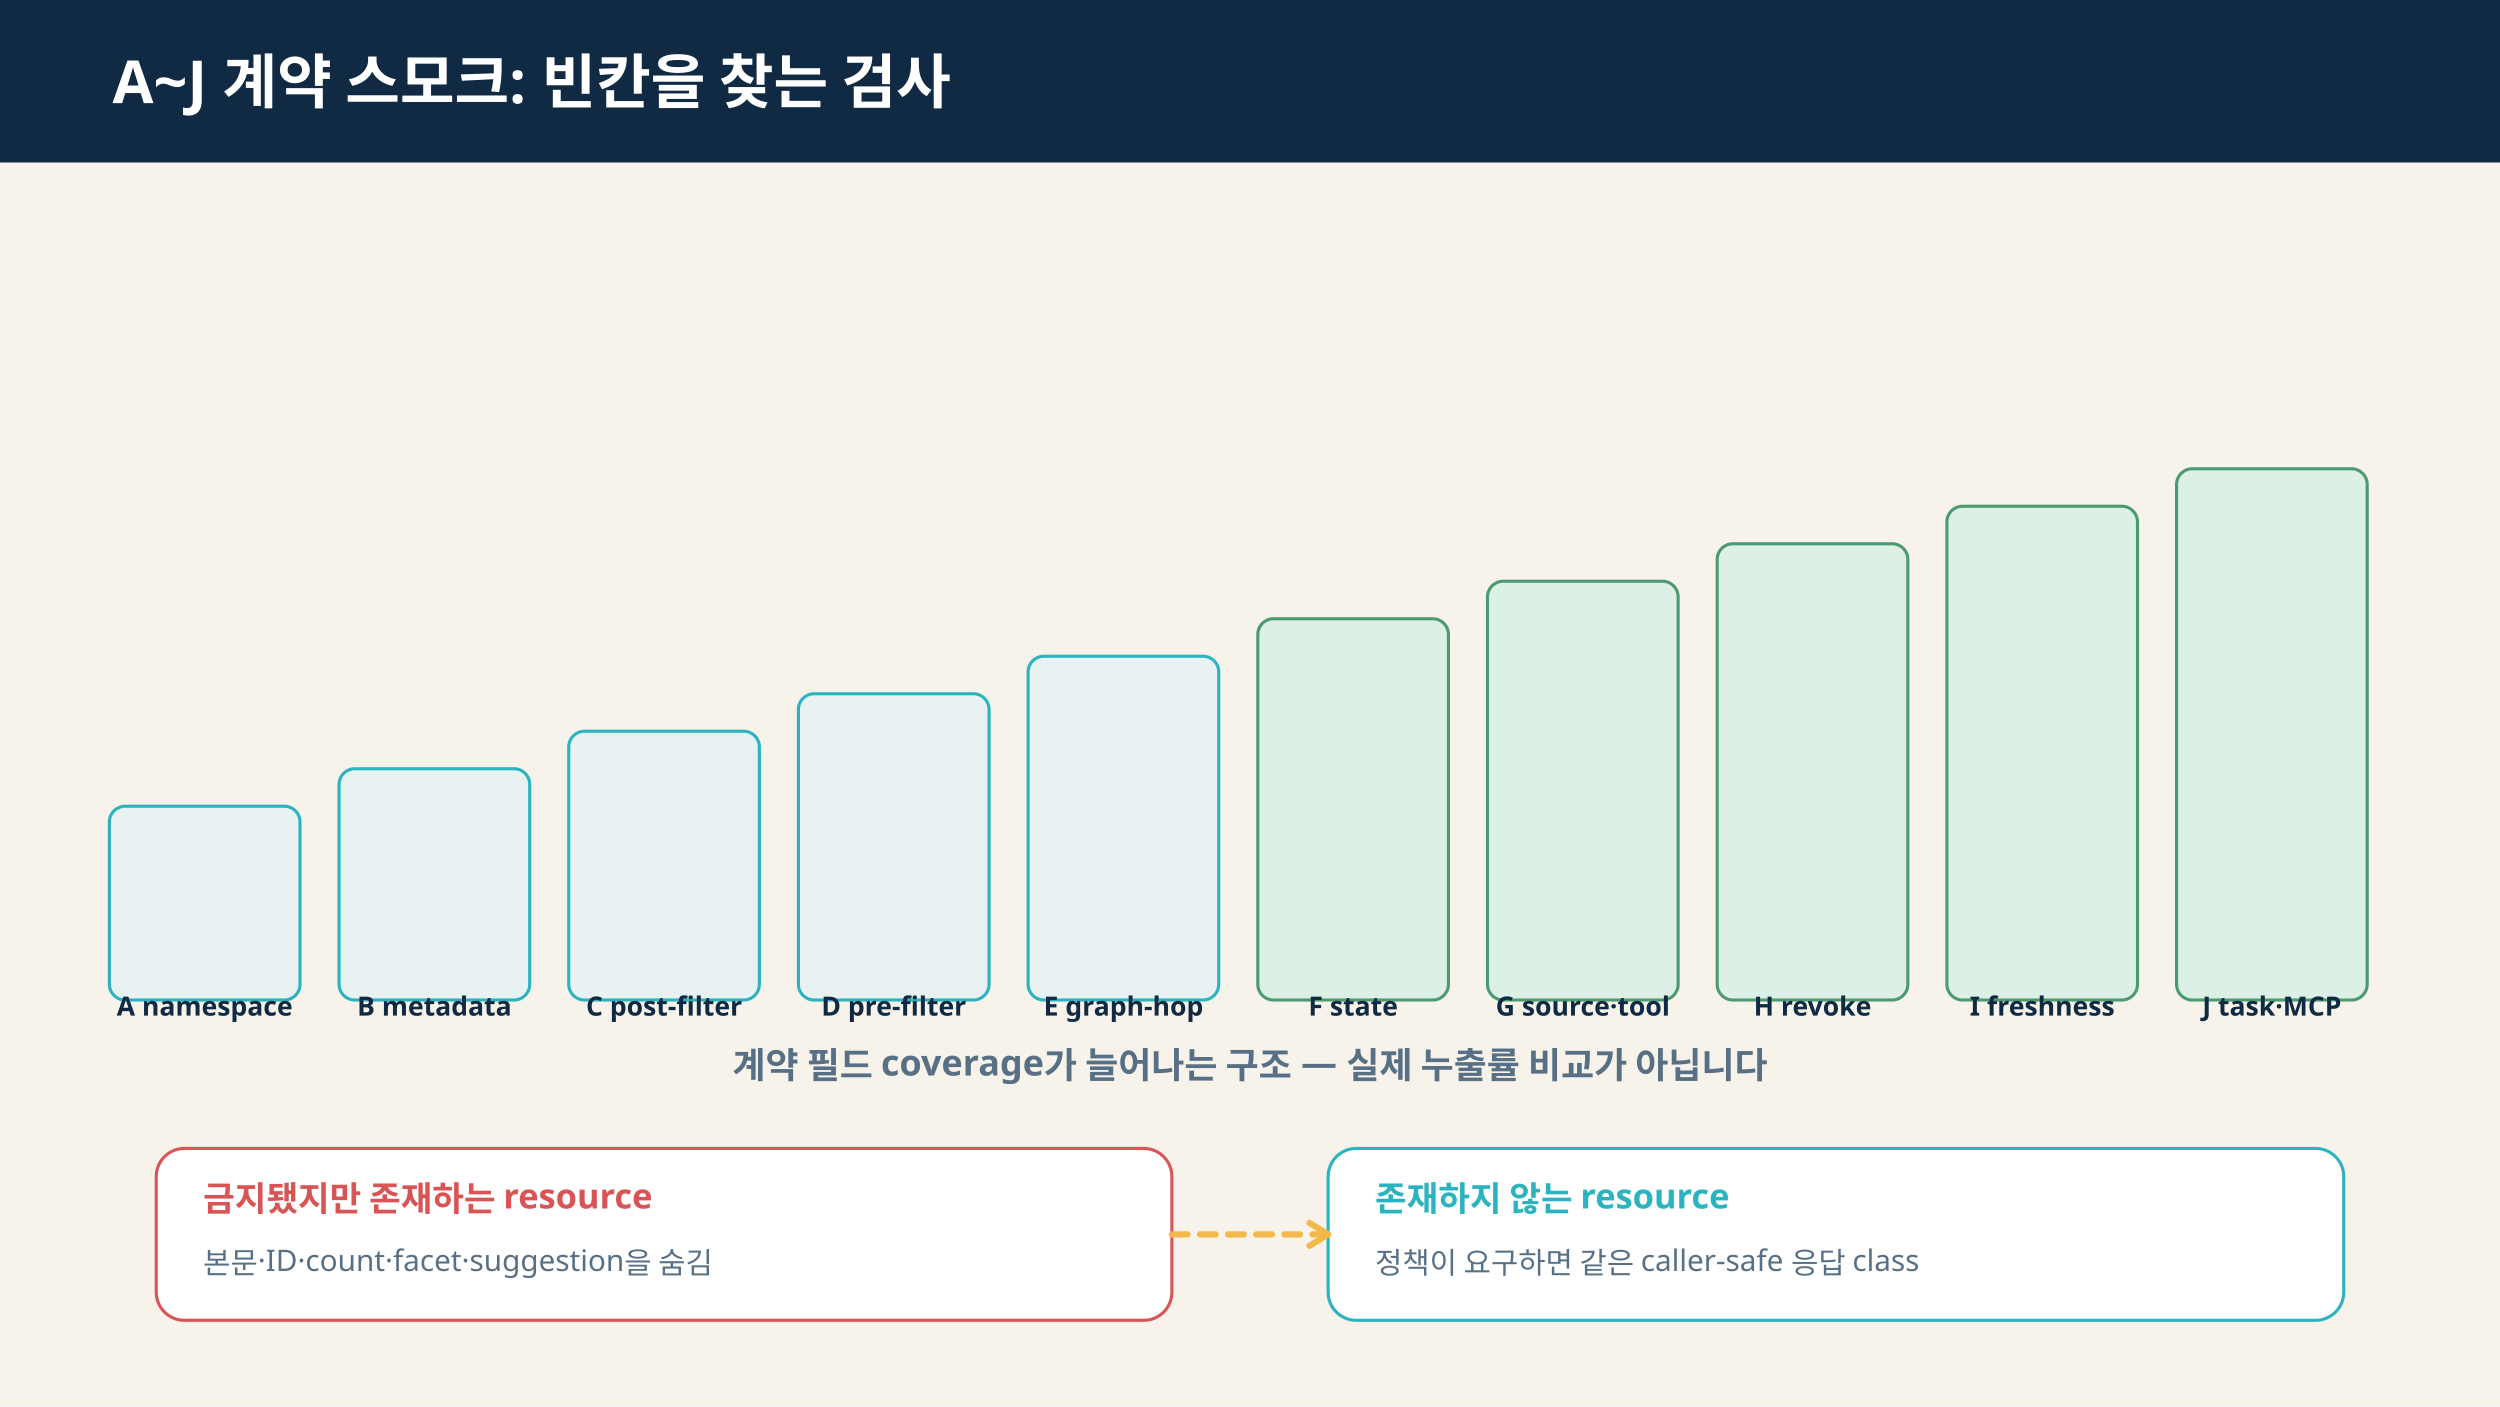
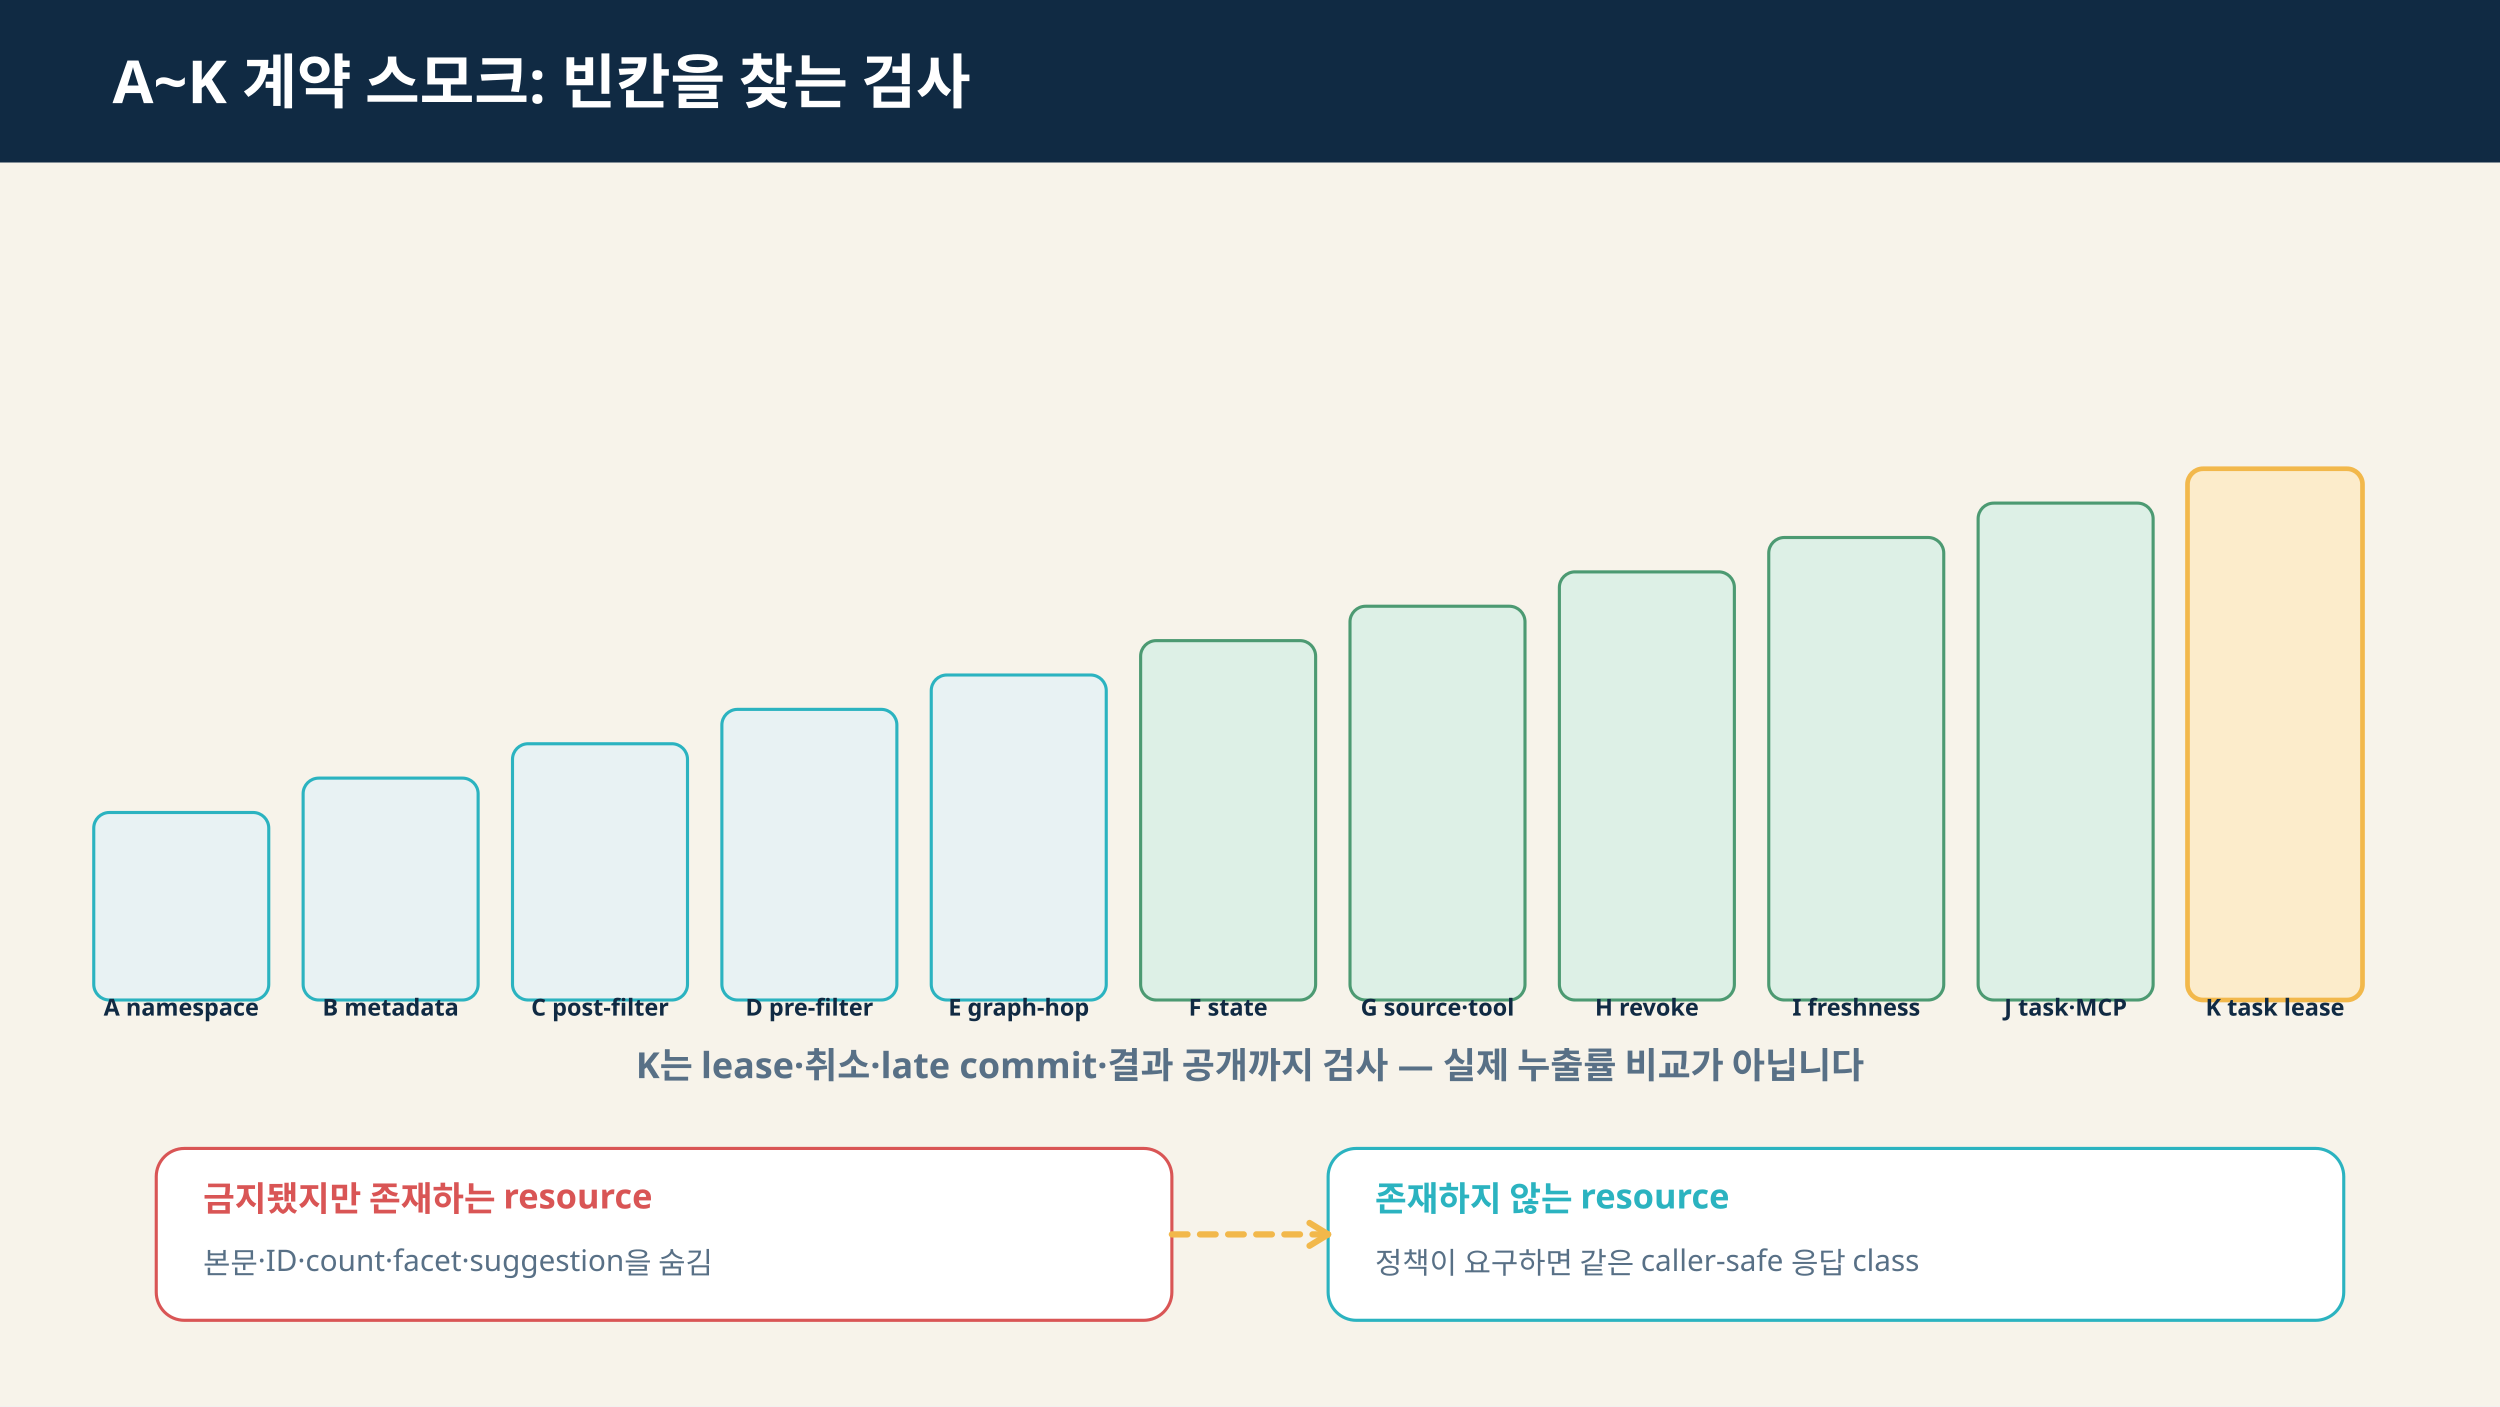
<svg xmlns="http://www.w3.org/2000/svg" viewBox="0 0 1600 900" role="img" aria-labelledby="title desc">
  <rect width="1600" height="900" fill="#F7F3EA" />
  <rect x="0" y="0" width="1600" height="104" fill="#102A43" />
-   <text x="72" y="66" fill="#FFFFFF" font-family="Apple SD Gothic Neo, Noto Sans KR, sans-serif" font-size="38" font-weight="700">A~J 계약 스모크: 빈칸을 찾는 검사</text>
-   <rect x="70" y="516" width="122" height="124" rx="10" fill="#E8F2F3" stroke="#2BB3C0" stroke-width="2" />
-   <text x="131" y="650" fill="#102A43" font-family="Apple SD Gothic Neo, Noto Sans KR, sans-serif" font-size="17" font-weight="700" text-anchor="middle">A namespace</text>
-   <rect x="217" y="492" width="122" height="148" rx="10" fill="#E8F2F3" stroke="#2BB3C0" stroke-width="2" />
-   <text x="278" y="650" fill="#102A43" font-family="Apple SD Gothic Neo, Noto Sans KR, sans-serif" font-size="17" font-weight="700" text-anchor="middle">B metadata</text>
-   <rect x="364" y="468" width="122" height="172" rx="10" fill="#E8F2F3" stroke="#2BB3C0" stroke-width="2" />
-   <text x="425" y="650" fill="#102A43" font-family="Apple SD Gothic Neo, Noto Sans KR, sans-serif" font-size="17" font-weight="700" text-anchor="middle">C post-filter</text>
-   <rect x="511" y="444" width="122" height="196" rx="10" fill="#E8F2F3" stroke="#2BB3C0" stroke-width="2" />
-   <text x="572" y="650" fill="#102A43" font-family="Apple SD Gothic Neo, Noto Sans KR, sans-serif" font-size="17" font-weight="700" text-anchor="middle">D pre-filter</text>
-   <rect x="658" y="420" width="122" height="220" rx="10" fill="#E8F2F3" stroke="#2BB3C0" stroke-width="2" />
-   <text x="719" y="650" fill="#102A43" font-family="Apple SD Gothic Neo, Noto Sans KR, sans-serif" font-size="17" font-weight="700" text-anchor="middle">E graph-hop</text>
-   <rect x="805" y="396" width="122" height="244" rx="10" fill="#DDF0E6" stroke="#4C9A72" stroke-width="2" />
-   <text x="866" y="650" fill="#102A43" font-family="Apple SD Gothic Neo, Noto Sans KR, sans-serif" font-size="17" font-weight="700" text-anchor="middle">F state</text>
-   <rect x="952" y="372" width="122" height="268" rx="10" fill="#DDF0E6" stroke="#4C9A72" stroke-width="2" />
-   <text x="1013" y="650" fill="#102A43" font-family="Apple SD Gothic Neo, Noto Sans KR, sans-serif" font-size="17" font-weight="700" text-anchor="middle">G source·tool</text>
-   <rect x="1099" y="348" width="122" height="292" rx="10" fill="#DDF0E6" stroke="#4C9A72" stroke-width="2" />
-   <text x="1160" y="650" fill="#102A43" font-family="Apple SD Gothic Neo, Noto Sans KR, sans-serif" font-size="17" font-weight="700" text-anchor="middle">H revoke</text>
-   <rect x="1246" y="324" width="122" height="316" rx="10" fill="#DDF0E6" stroke="#4C9A72" stroke-width="2" />
-   <text x="1307" y="650" fill="#102A43" font-family="Apple SD Gothic Neo, Noto Sans KR, sans-serif" font-size="17" font-weight="700" text-anchor="middle">I freshness</text>
-   <rect x="1393" y="300" width="122" height="340" rx="10" fill="#DDF0E6" stroke="#4C9A72" stroke-width="2" />
-   <text x="1454" y="650" fill="#102A43" font-family="Apple SD Gothic Neo, Noto Sans KR, sans-serif" font-size="17" font-weight="700" text-anchor="middle">J task·MCP</text>
-   <text x="800" y="690" fill="#587086" font-family="Apple SD Gothic Neo, Noto Sans KR, sans-serif" font-size="23" font-weight="600" text-anchor="middle">계약 필드 coverage가 늘어나는 구조 — 실제 누출률 비교가 아닙니다</text>
+   <text x="72" y="66" fill="#FFFFFF" font-family="Apple SD Gothic Neo, Noto Sans KR, sans-serif" font-size="38" font-weight="700">A~K 계약 스모크: 빈칸을 찾는 검사</text>
+   <rect x="60" y="520" width="112" height="120" rx="10" fill="#E8F2F3" stroke="#2BB3C0" stroke-width="2" />
+   <text x="116" y="650" fill="#102A43" font-family="Apple SD Gothic Neo, Noto Sans KR, sans-serif" font-size="15" font-weight="700" text-anchor="middle">A namespace</text>
+   <rect x="194" y="498" width="112" height="142" rx="10" fill="#E8F2F3" stroke="#2BB3C0" stroke-width="2" />
+   <text x="250" y="650" fill="#102A43" font-family="Apple SD Gothic Neo, Noto Sans KR, sans-serif" font-size="15" font-weight="700" text-anchor="middle">B metadata</text>
+   <rect x="328" y="476" width="112" height="164" rx="10" fill="#E8F2F3" stroke="#2BB3C0" stroke-width="2" />
+   <text x="384" y="650" fill="#102A43" font-family="Apple SD Gothic Neo, Noto Sans KR, sans-serif" font-size="15" font-weight="700" text-anchor="middle">C post-filter</text>
+   <rect x="462" y="454" width="112" height="186" rx="10" fill="#E8F2F3" stroke="#2BB3C0" stroke-width="2" />
+   <text x="518" y="650" fill="#102A43" font-family="Apple SD Gothic Neo, Noto Sans KR, sans-serif" font-size="15" font-weight="700" text-anchor="middle">D pre-filter</text>
+   <rect x="596" y="432" width="112" height="208" rx="10" fill="#E8F2F3" stroke="#2BB3C0" stroke-width="2" />
+   <text x="652" y="650" fill="#102A43" font-family="Apple SD Gothic Neo, Noto Sans KR, sans-serif" font-size="15" font-weight="700" text-anchor="middle">E graph-hop</text>
+   <rect x="730" y="410" width="112" height="230" rx="10" fill="#DDF0E6" stroke="#4C9A72" stroke-width="2" />
+   <text x="786" y="650" fill="#102A43" font-family="Apple SD Gothic Neo, Noto Sans KR, sans-serif" font-size="15" font-weight="700" text-anchor="middle">F state</text>
+   <rect x="864" y="388" width="112" height="252" rx="10" fill="#DDF0E6" stroke="#4C9A72" stroke-width="2" />
+   <text x="920" y="650" fill="#102A43" font-family="Apple SD Gothic Neo, Noto Sans KR, sans-serif" font-size="15" font-weight="700" text-anchor="middle">G source·tool</text>
+   <rect x="998" y="366" width="112" height="274" rx="10" fill="#DDF0E6" stroke="#4C9A72" stroke-width="2" />
+   <text x="1054" y="650" fill="#102A43" font-family="Apple SD Gothic Neo, Noto Sans KR, sans-serif" font-size="15" font-weight="700" text-anchor="middle">H revoke</text>
+   <rect x="1132" y="344" width="112" height="296" rx="10" fill="#DDF0E6" stroke="#4C9A72" stroke-width="2" />
+   <text x="1188" y="650" fill="#102A43" font-family="Apple SD Gothic Neo, Noto Sans KR, sans-serif" font-size="15" font-weight="700" text-anchor="middle">I freshness</text>
+   <rect x="1266" y="322" width="112" height="318" rx="10" fill="#DDF0E6" stroke="#4C9A72" stroke-width="2" />
+   <text x="1322" y="650" fill="#102A43" font-family="Apple SD Gothic Neo, Noto Sans KR, sans-serif" font-size="15" font-weight="700" text-anchor="middle">J task·MCP</text>
+   <rect x="1400" y="300" width="112" height="340" rx="10" fill="#FCECCB" stroke="#F2B84B" stroke-width="3" />
+   <text x="1456" y="650" fill="#102A43" font-family="Apple SD Gothic Neo, Noto Sans KR, sans-serif" font-size="15" font-weight="800" text-anchor="middle">K task lease</text>
+   <text x="800" y="690" fill="#587086" font-family="Apple SD Gothic Neo, Noto Sans KR, sans-serif" font-size="23" font-weight="600" text-anchor="middle">K는 lease·취소·late commit·결과 공개까지 검사 — 실제 누출률 비교가 아닙니다</text>
  <rect x="100" y="735" width="650" height="110" rx="18" fill="#FFFFFF" stroke="#D95555" stroke-width="2" />
  <rect x="850" y="735" width="650" height="110" rx="18" fill="#FFFFFF" stroke="#2BB3C0" stroke-width="2" />
  <text x="130" y="775" fill="#D95555" font-family="Apple SD Gothic Neo, Noto Sans KR, sans-serif" font-size="22" font-weight="700" text-anchor="start">금지됐지만 존재하는 resource</text>
  <text x="130" y="815" fill="#587086" font-family="Apple SD Gothic Neo, Noto Sans KR, sans-serif" font-size="19" font-weight="500" text-anchor="start">본문·ID·count·facet·suggestion을 숨김</text>
  <text x="880" y="775" fill="#2BB3C0" font-family="Apple SD Gothic Neo, Noto Sans KR, sans-serif" font-size="22" font-weight="700" text-anchor="start">존재하지 않는 resource</text>
  <text x="880" y="815" fill="#587086" font-family="Apple SD Gothic Neo, Noto Sans KR, sans-serif" font-size="19" font-weight="500" text-anchor="start">정책이 요구하면 같은 caller-safe 응답 class</text>
  <line x1="750" y1="790" x2="850" y2="790" stroke="#F2B84B" stroke-width="4" stroke-linecap="round" stroke-dasharray="10 8" />
  <path d="M 838.1 797.3 L 850 790 L 838.1 782.7" fill="none" stroke="#F2B84B" stroke-width="4" stroke-linecap="round" stroke-linejoin="round" />
</svg>
